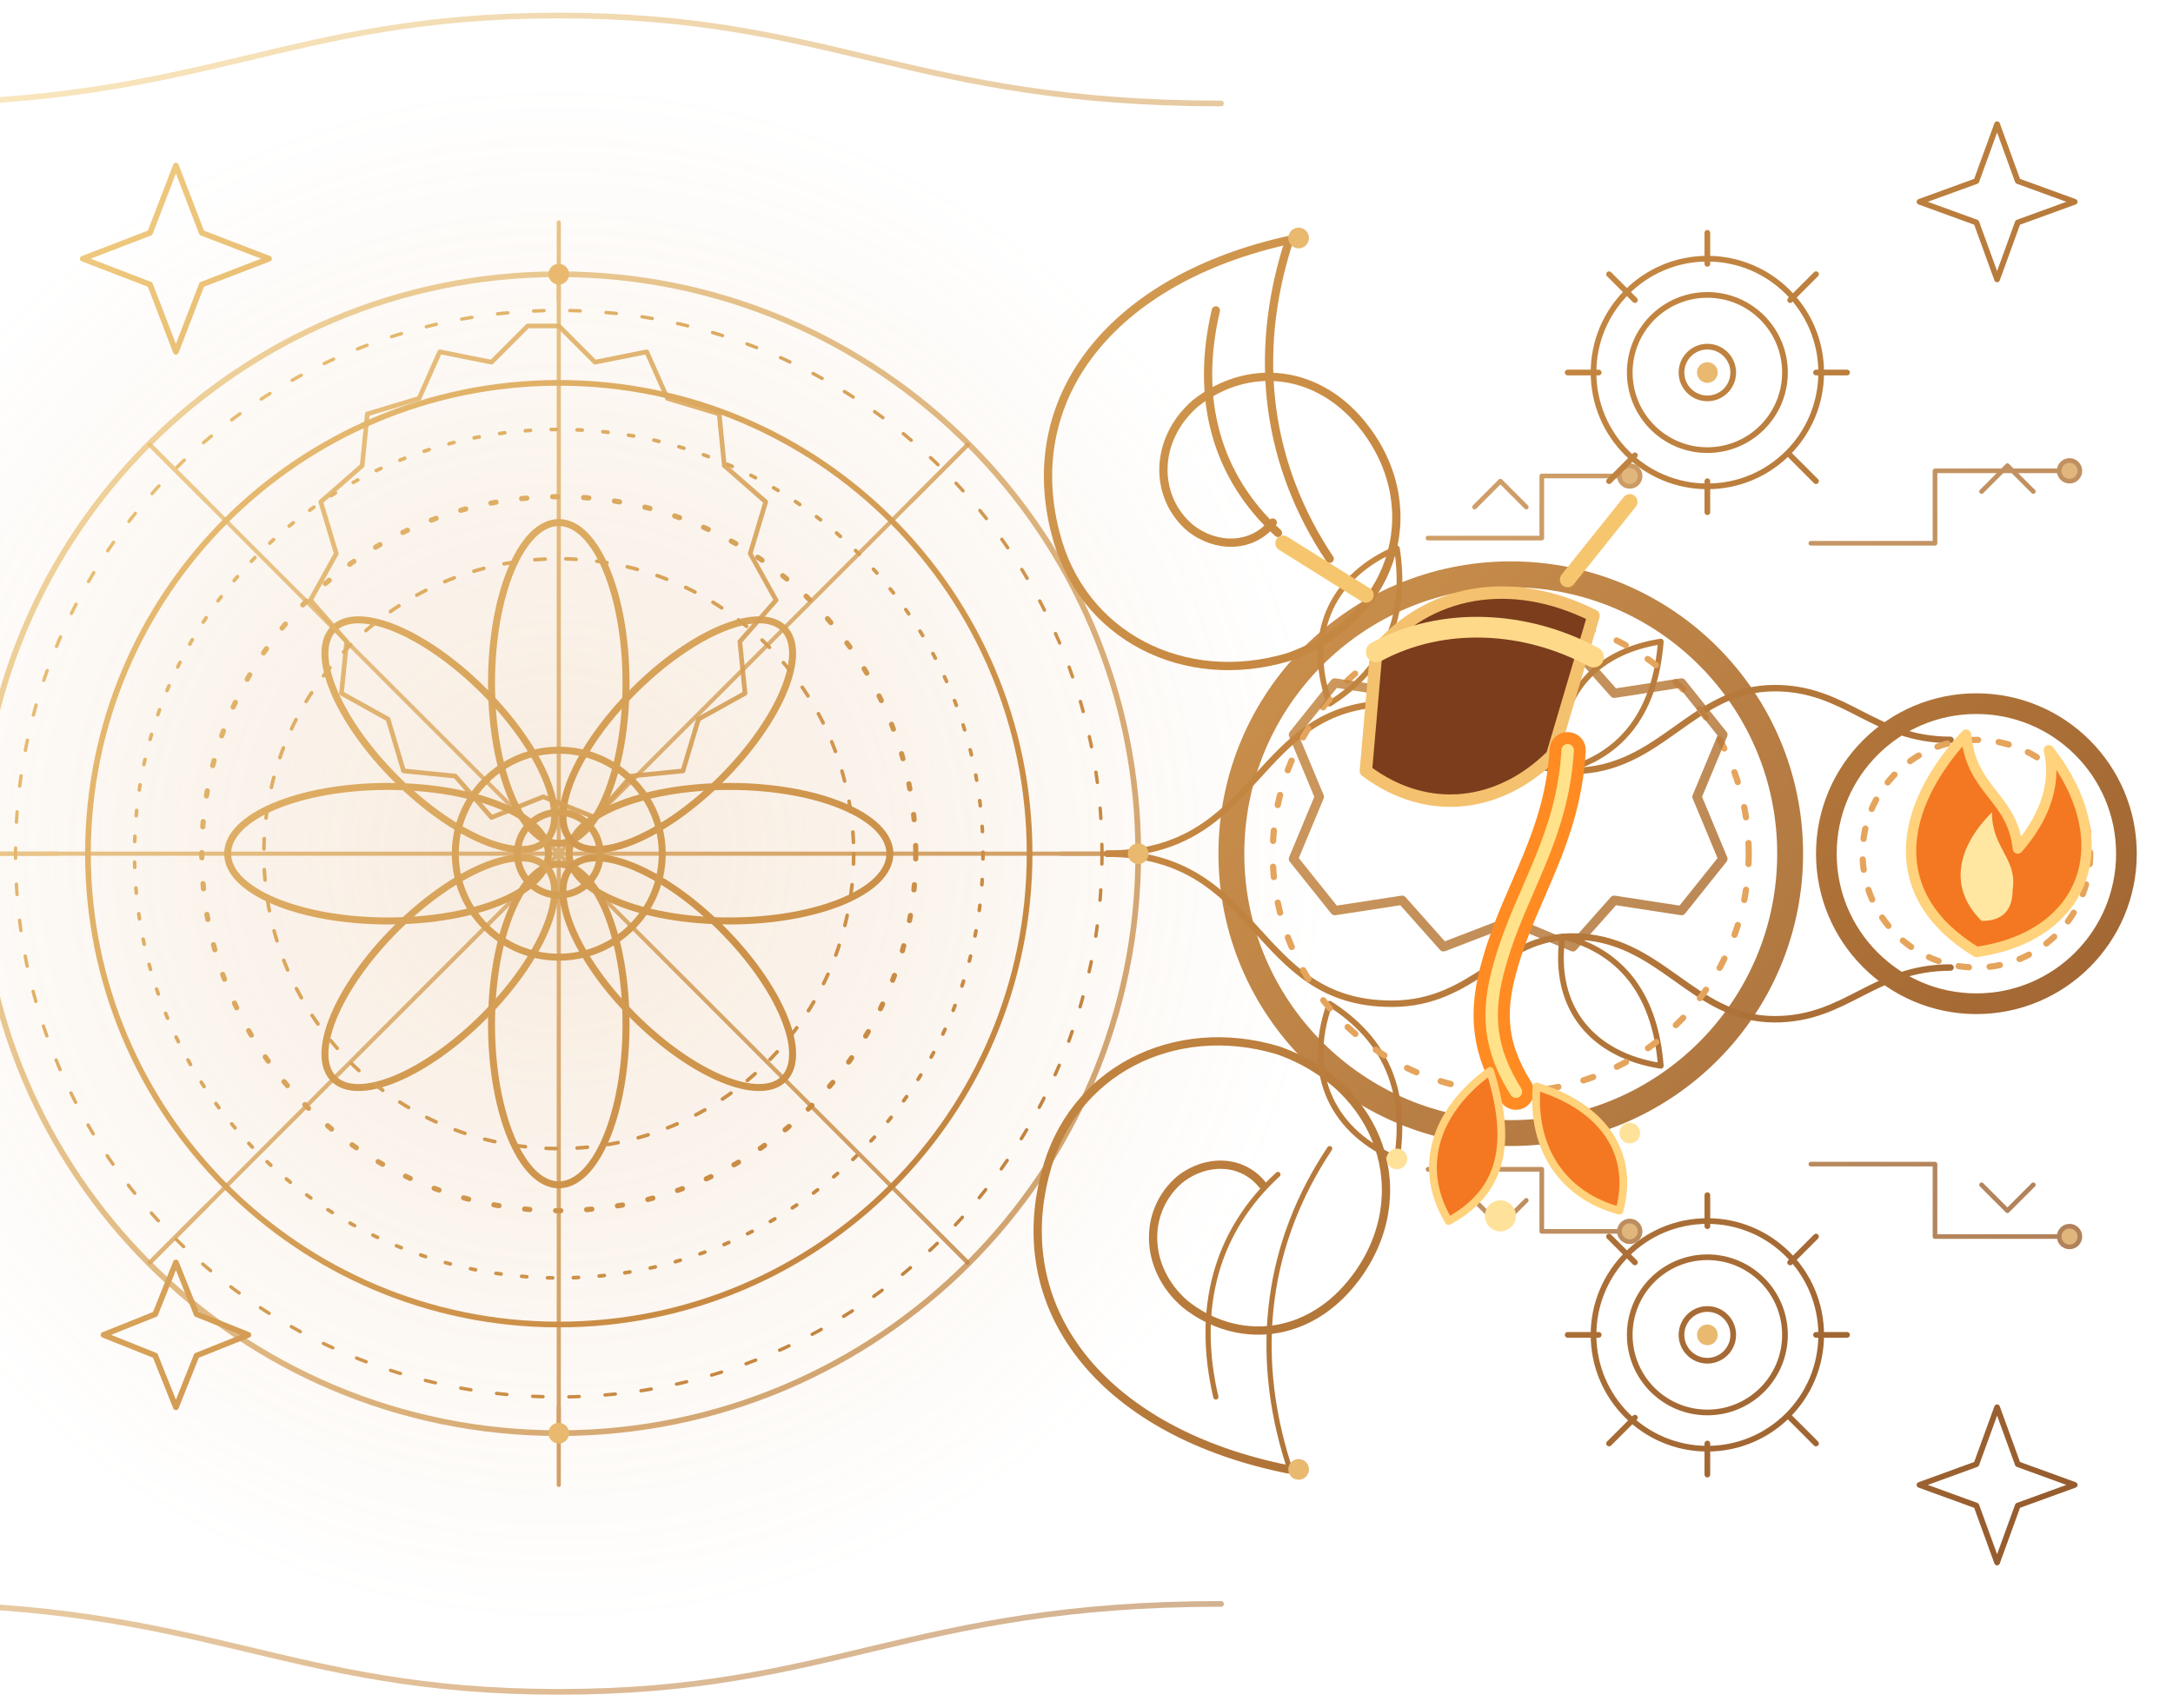
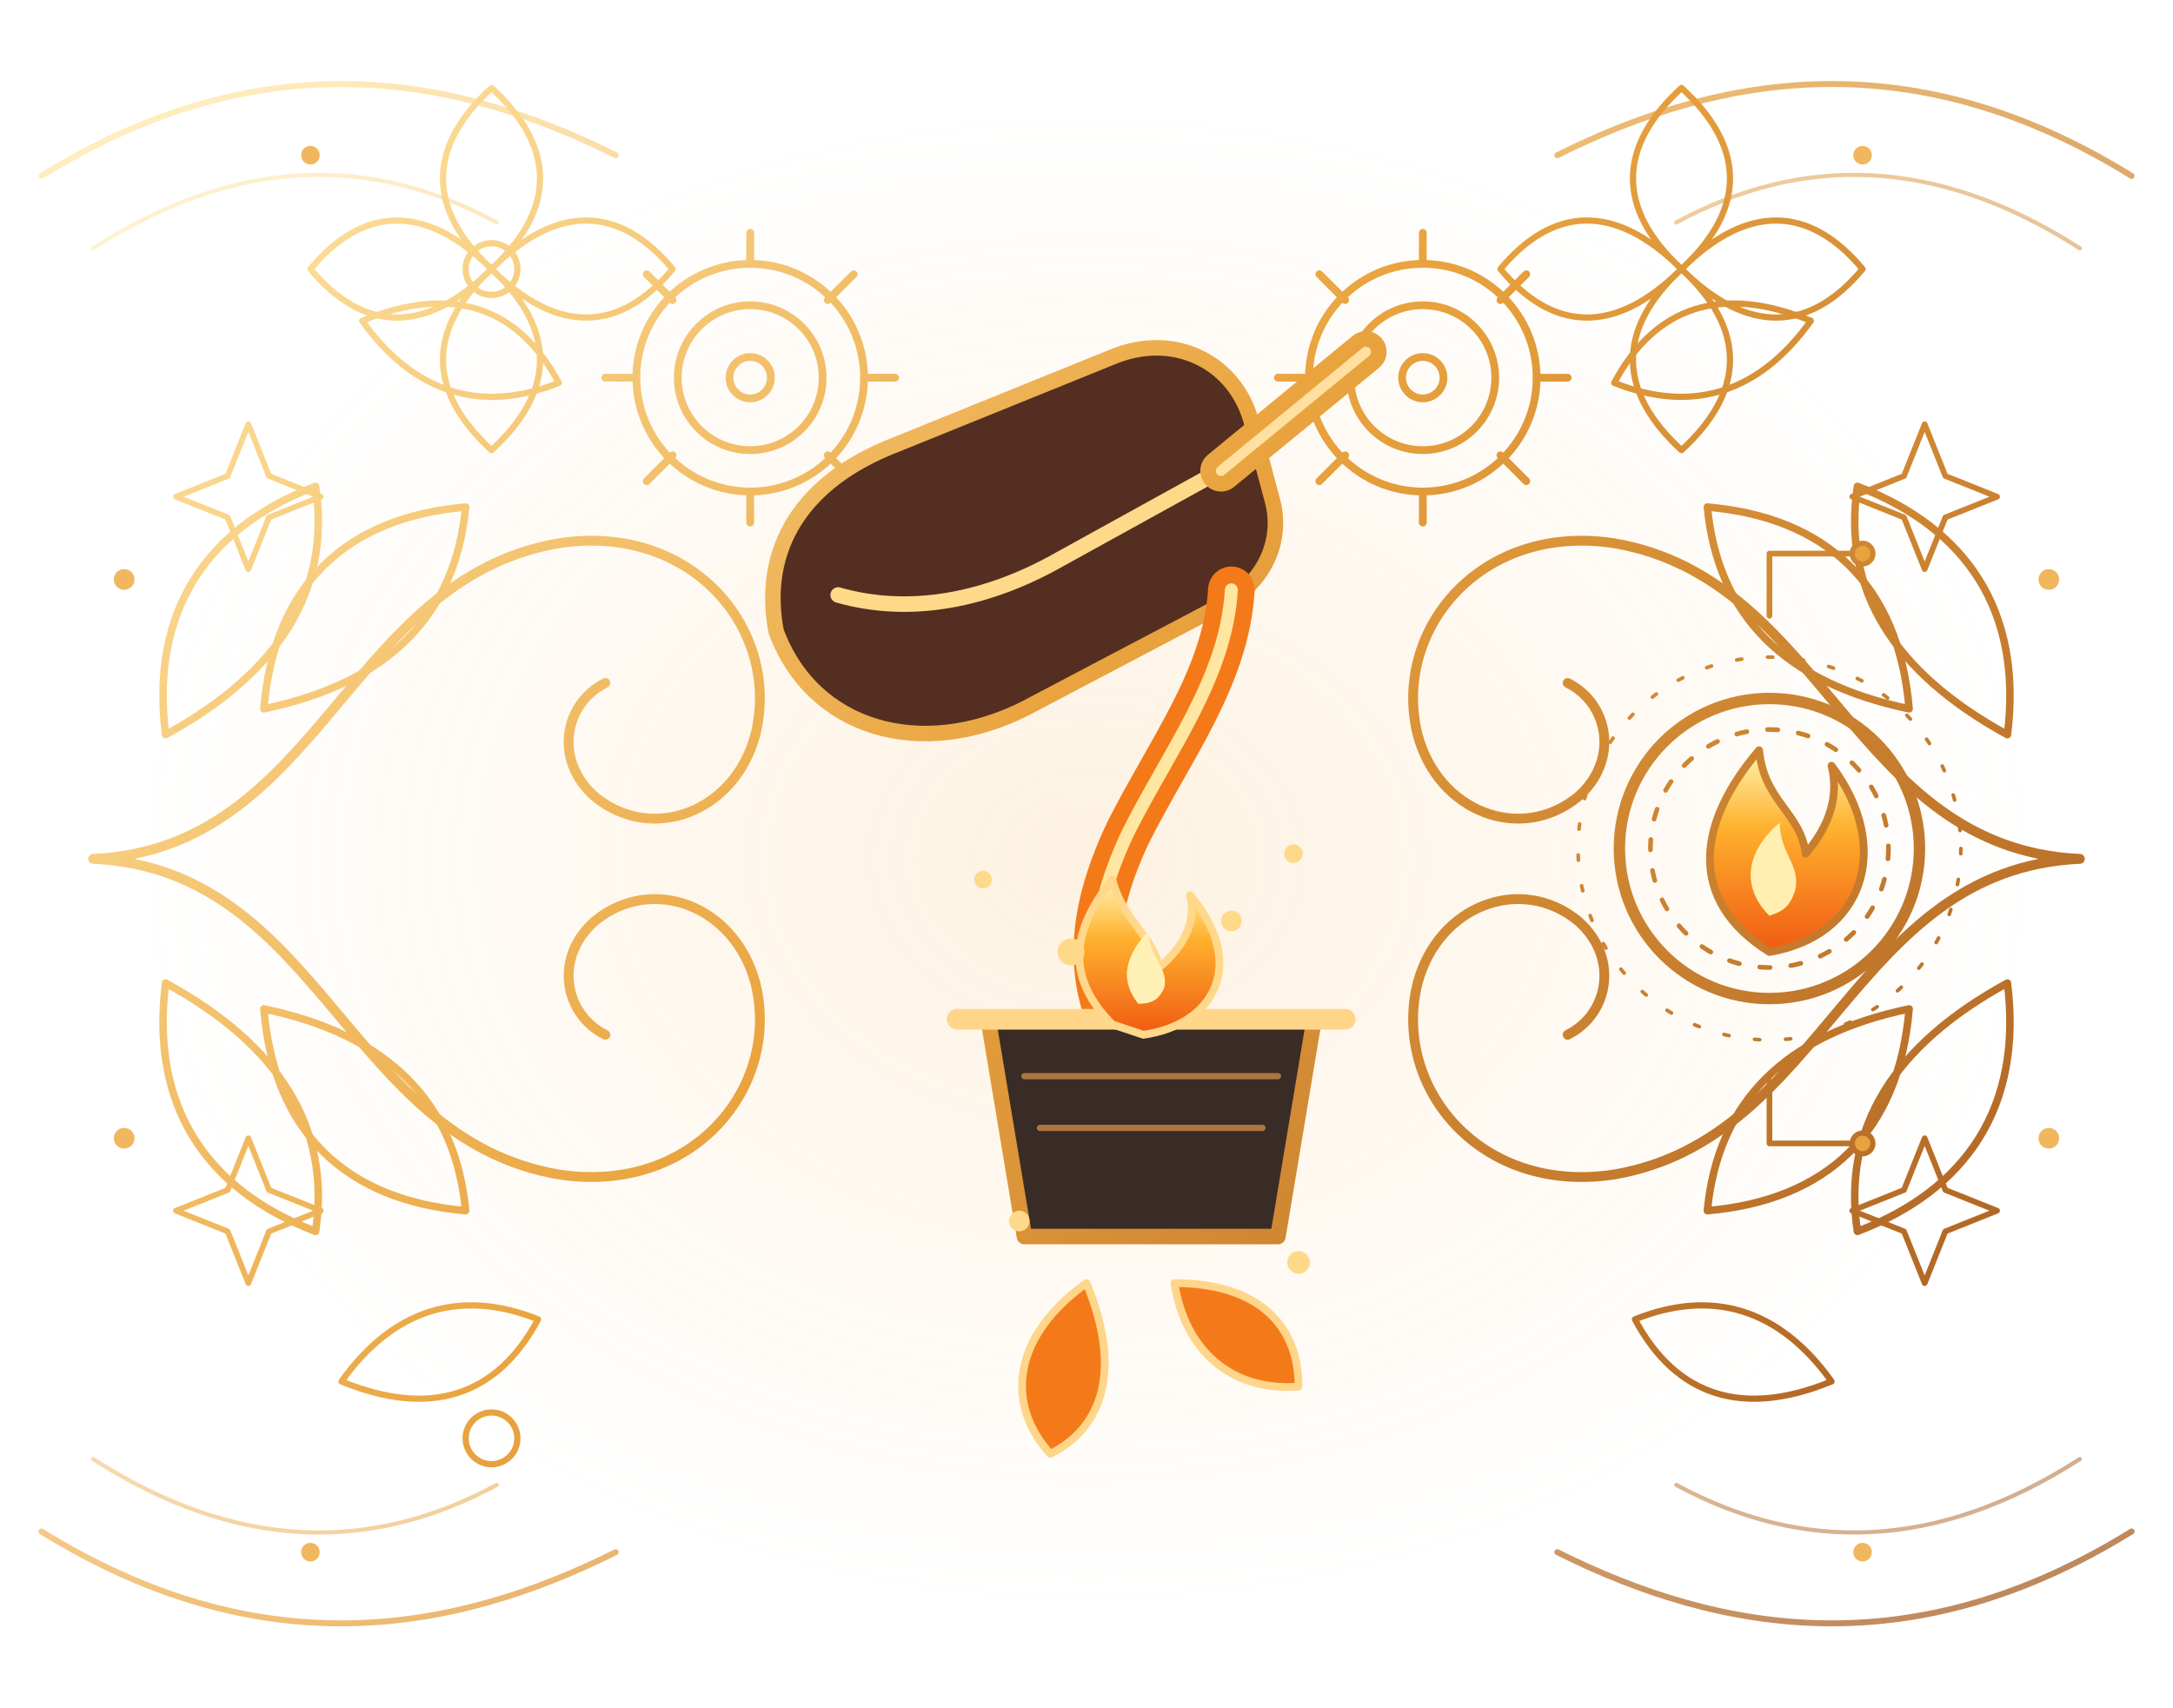
<svg xmlns="http://www.w3.org/2000/svg" width="420" height="330" viewBox="0 0 420 330" fill="none">
  <defs>
-     <linearGradient id="gold" x1="0" y1="0" x2="420" y2="330" gradientUnits="userSpaceOnUse">
-       <stop stop-color="#F6D58A" />
-       <stop offset=".48" stop-color="#C98B43" />
-       <stop offset="1" stop-color="#8D542B" />
+     <linearGradient id="g" x1="35" y1="25" x2="385" y2="310" gradientUnits="userSpaceOnUse">
+       <stop stop-color="#FFE6A6" />
+       <stop offset=".45" stop-color="#E9A33E" />
+       <stop offset="1" stop-color="#A65B20" />
    </linearGradient>
-     <radialGradient id="glow">
-       <stop stop-color="#D99A58" stop-opacity=".20" />
-       <stop offset="1" stop-color="#D99A58" stop-opacity="0" />
+     <linearGradient id="hot" x1="0" y1="0" x2="0" y2="1">
+       <stop stop-color="#FFF3B0" />
+       <stop offset=".38" stop-color="#FFB12E" />
+       <stop offset="1" stop-color="#F05A12" />
+     </linearGradient>
+     <radialGradient id="halo">
+       <stop stop-color="#F4A83B" stop-opacity=".15" />
+       <stop offset="1" stop-color="#F4A83B" stop-opacity="0" />
    </radialGradient>
-     <pattern id="dots" width="12" height="12" patternUnits="userSpaceOnUse">
-       <circle cx="2" cy="2" r=".8" fill="#E5B66C" opacity=".55" />
-     </pattern>
  </defs>
-   <circle cx="108" cy="165" r="148" fill="url(#glow)" />
-   <g stroke="url(#gold)" stroke-linecap="round" stroke-linejoin="round">
-     <path d="M-20 20C40 20 55 3 108 3s68 17 128 17M-20 310c60 0 75 17 128 17s68-17 128-17" stroke-width="1.1" opacity=".55" />
-     <circle cx="108" cy="165" r="112" stroke-width="1.1" opacity=".72" />
-     <circle cx="108" cy="165" r="105" stroke-width=".65" stroke-dasharray="2 5" />
-     <circle cx="108" cy="165" r="91" stroke-width="1.1" />
-     <circle cx="108" cy="165" r="82" stroke-width=".7" stroke-dasharray="1 4" />
-     <g stroke-width=".8" opacity=".8">
-       <path d="M108 53v224M-4 165h224M29 86l158 158M29 244 187 86" />
-       <path d="M108 43v15M108 272v15M-4 165h15M205 165h15M29 86l11 11M176 233l11 11M29 244l11-11M176 97l11-11" />
+   <ellipse cx="210" cy="166" rx="185" ry="145" fill="url(#halo)" />
+   <g stroke="url(#g)" stroke-linecap="round" stroke-linejoin="round">
+     <path d="M8 34C50 8 87 14 119 30M8 296c42 26 79 20 111 4M412 34c-42-26-79-20-111-4M412 296c-42 26-79 20-111 4" stroke-width="1.15" opacity=".72" />
+     <path d="M18 48c28-18 54-18 78-5M18 282c28 18 54 18 78 5M402 48c-28-18-54-18-78-5M402 282c-28 18-54 18-78 5" stroke-width=".8" opacity=".5" />
+     <path d="M18 166C62 164 67 112 108 105c26-4 43 17 38 37-4 15-20 21-31 12-8-7-6-18 2-22M18 166c44 2 49 54 90 61 26 4 43-17 38-37-4-15-20-21-31-12-8 7-6 18 2 22" stroke-width="1.9" />
+     <path d="M402 166c-44-2-49-54-90-61-26-4-43 17-38 37 4 15 20 21 31 12 8-7 6-18-2-22M402 166c-44 2-49 54-90 61-26 4-43-17-38-37 4-15 20-21 31-12 8 7 6 18-2 22" stroke-width="1.9" />
+     <path d="M32 142c-3-24 8-40 29-48 3 20-7 36-29 48Zm19-5c2-24 16-37 39-39-2 21-15 34-39 39ZM32 190c-3 24 8 40 29 48 3-20-7-36-29-48Zm19 5c2 24 16 37 39 39-2-21-15-34-39-39Z" stroke-width="1.45" />
+     <path d="M388 142c3-24-8-40-29-48-3 20 7 36 29 48Zm-19-5c-2-24-16-37-39-39 2 21 15 34 39 39ZM388 190c3 24-8 40-29 48-3-20 7-36 29-48Zm-19 5c-2 24-16 37-39 39 2-21 15-34 39-39Z" stroke-width="1.45" />
+     <path d="M70 62c10 14 23 18 38 12-8-15-21-19-38-12Zm-4 205c10-14 23-18 38-12-8 15-21 19-38 12Zm284-205c-10 14-23 18-38 12 8-15 21-19 38-12Zm4 205c-10-14-23-18-38-12 8 15 21 19 38 12Z" stroke-width="1.2" />
+     <g stroke-width="1.2">
+       <path d="M95 52c-13-12-12-24 0-35 12 11 13 23 0 35Zm0 0c-13 12-12 24 0 35 12-11 13-23 0-35Zm0 0c-13-13-25-12-35 0 10 12 22 13 35 0Zm0 0c13-13 25-12 35 0-10 12-22 13-35 0Z" />
+       <circle cx="95" cy="52" r="5" />
+       <circle cx="95" cy="278" r="5" />
+       <path d="M325 52c-13-12-12-24 0-35 12 11 13 23 0 35Zm0 0c-13 12-12 24 0 35 12-11 13-23 0-35Zm0 0c-13-13-25-12-35 0 10 12 22 13 35 0Zm0 0c13-13 25-12 35 0-10 12-22 13-35 0Z" />
    </g>
-     <g stroke-width="1.35">
-       <ellipse cx="108" cy="132" rx="13" ry="31" />
-       <ellipse cx="108" cy="198" rx="13" ry="31" />
-       <ellipse cx="75" cy="165" rx="31" ry="13" />
-       <ellipse cx="141" cy="165" rx="31" ry="13" />
-       <ellipse cx="85" cy="142" rx="12" ry="29" transform="rotate(-45 85 142)" />
-       <ellipse cx="131" cy="142" rx="12" ry="29" transform="rotate(45 131 142)" />
-       <ellipse cx="85" cy="188" rx="12" ry="29" transform="rotate(45 85 188)" />
-       <ellipse cx="131" cy="188" rx="12" ry="29" transform="rotate(-45 131 188)" />
-       <circle cx="108" cy="165" r="20" />
-       <circle cx="108" cy="165" r="8" />
+     <g fill="#F0B75F" stroke="none">
+       <circle cx="24" cy="112" r="2" />
+       <circle cx="24" cy="220" r="2" />
+       <circle cx="396" cy="112" r="2" />
+       <circle cx="396" cy="220" r="2" />
+       <circle cx="60" cy="30" r="1.8" />
+       <circle cx="360" cy="30" r="1.8" />
+       <circle cx="60" cy="300" r="1.8" />
+       <circle cx="360" cy="300" r="1.8" />
    </g>
-     <path d="M108 63l7 7 10-2 4 9 10 3 1 10 8 7-3 10 5 9-7 8 1 10-9 5-3 10-10 1-7 8-10-4-10 4-7-8-10-1-3-10-9-5 1-10-7-8 5-9-3-10 8-7 1-10 10-3 4-9 10 2 7-7Z" stroke-width=".9" opacity=".9" />
-     <circle cx="108" cy="165" r="69" stroke-width="1" stroke-dasharray="1 5" />
-     <circle cx="108" cy="165" r="57" stroke-width=".7" stroke-dasharray="2 4" />
-     <path d="M251 46c-35 7-54 30-47 57 5 20 25 30 45 24 20-7 27-28 15-44-9-12-23-13-33-5-8 7-8 18-1 24 5 4 12 4 16-1" stroke-width="1.6" />
-     <path d="M249 47c-7 22-4 43 8 61M235 60c-4 17 0 32 12 43M249 284c-35-7-54-30-47-57 5-20 25-30 45-24 20 7 27 28 15 44-9 12-23 13-33 5-8-7-8-18-1-24 5-4 12-4 16 1" stroke-width="1.6" />
-     <path d="M249 283c-7-22-4-43 8-61M235 270c-4-17 0-32 12-43" stroke-width="1" />
-     <path d="M214 165c30 0 28-29 55-29 16 0 21 13 35 13 17 0 23-16 39-16 14 0 19 10 34 10" stroke-width="1.25" />
-     <path d="M214 165c30 0 28 29 55 29 16 0 21-13 35-13 17 0 23 16 39 16 14 0 19-10 34-10" stroke-width="1.25" />
-     <path d="M257 136c-5-14 1-25 13-30 2 13-2 23-13 30Zm45 13c-2-14 6-23 19-25-1 13-7 22-19 25Zm-45 45c-5 14 1 25 13 30 2-13-2-23-13-30Zm45-13c-2 14 6 23 19 25-1-13-7-22-19-25Z" stroke-width="1.1" />
-     <g stroke-width="1.1">
-       <circle cx="330" cy="72" r="22" />
-       <circle cx="330" cy="72" r="15" />
-       <circle cx="330" cy="72" r="5" />
-       <path d="M330 45v6m0 42v6m-27-27h6m42 0h6m-46-19 5 5m30 30 5 5m0-40-5 5m-30 30-5 5" />
-       <circle cx="330" cy="258" r="22" />
-       <circle cx="330" cy="258" r="15" />
-       <circle cx="330" cy="258" r="5" />
-       <path d="M330 231v6m0 42v6m-27-27h6m42 0h6m-46-19 5 5m30 30 5 5m0-40-5 5m-30 30-5 5" />
-     </g>
-     <g stroke-width=".9" opacity=".8">
-       <path d="M276 104h22v-12h17m-39 134h22v12h17M350 105h24v-14h26M350 225h24v14h26" />
-       <path d="M285 98l5-5 5 5m-10 134 5 5 5-5m88-137 5-5 5 5m-10 134 5 5 5-5" />
-       <circle cx="315" cy="92" r="2" fill="#D9A45C" />
-       <circle cx="315" cy="238" r="2" fill="#D9A45C" />
-       <circle cx="400" cy="91" r="2" fill="#D9A45C" />
-       <circle cx="400" cy="239" r="2" fill="#D9A45C" />
-     </g>
-     <g stroke-width="1.1">
-       <path d="M34 32l5 13 13 5-13 5-5 13-5-13-13-5 13-5 5-13Zm0 212 4 10 10 4-10 4-4 10-4-10-10-4 10-4 4-10Z" />
-       <path d="M386 24l4 11 11 4-11 4-4 11-4-11-11-4 11-4 4-11Zm0 248 4 11 11 4-11 4-4 11-4-11-11-4 11-4 4-11Z" />
+     <path d="M48 82l4 10 10 4-10 4-4 10-4-10-10-4 10-4 4-10Zm324 0 4 10 10 4-10 4-4 10-4-10-10-4 10-4 4-10ZM48 220l4 10 10 4-10 4-4 10-4-10-10-4 10-4 4-10Zm324 0 4 10 10 4-10 4-4 10-4-10-10-4 10-4 4-10Z" stroke-width="1.1" />
+     <g stroke-width="1.5">
+       <circle cx="145" cy="73" r="22" />
+       <circle cx="145" cy="73" r="14" />
+       <circle cx="145" cy="73" r="4" />
+       <path d="M145 45v6m0 44v6m-28-28h6m44 0h6m-48-20 5 5m30 30 5 5m0-40-5 5m-30 30-5 5" />
+       <circle cx="275" cy="73" r="22" />
+       <circle cx="275" cy="73" r="14" />
+       <circle cx="275" cy="73" r="4" />
+       <path d="M275 45v6m0 44v6m-28-28h6m44 0h6m-48-20 5 5m30 30 5 5m0-40-5 5m-30 30-5 5" />
    </g>
  </g>
-   <g fill="#E8B96F">
-     <circle cx="108" cy="53" r="2" />
-     <circle cx="108" cy="277" r="2" />
-     <circle cx="-4" cy="165" r="2" />
-     <circle cx="220" cy="165" r="2" />
-     <circle cx="251" cy="46" r="2" />
-     <circle cx="251" cy="284" r="2" />
-     <circle cx="330" cy="72" r="2" />
-     <circle cx="330" cy="258" r="2" />
-   </g>
  <g stroke-linecap="round" stroke-linejoin="round">
-     <g transform="translate(0 0)">
-       <circle cx="292" cy="165" r="54" stroke="url(#gold)" stroke-width="5" opacity=".95" />
-       <circle cx="292" cy="165" r="46" stroke="#E5A45C" stroke-width="1.2" stroke-dasharray="2 5" />
-       <path d="M250 142l8-10 13 2 8-9 13 5 12-5 8 9 13-2 8 10-5 12 5 12-8 10-13-2-8 9-12-5-13 5-8-9-13 2-8-10 5-12Z" stroke="url(#gold)" stroke-width="1.8" opacity=".85" />
-       <path d="M266 126c10-12 26-15 42-7l-8 27c-10 10-24 12-36 3Z" fill="#7B3D1C" stroke="#F4C16E" stroke-width="2.4" />
-       <path d="M266 126c13-7 29-6 42 1" stroke="#FFD98A" stroke-width="4" />
-       <path d="M303 145c-1 17-9 27-13 41-3 10-2 17 3 25" stroke="#FF8B22" stroke-width="7" />
-       <path d="M303 145c-1 17-9 27-13 41-3 10-2 17 3 25" stroke="#FFE28A" stroke-width="2.4" />
-       <path d="M288 207c-11 8-14 19-8 29 9-5 13-13 8-29Zm9 3c-1 12 5 21 16 24 3-11-3-20-16-24Z" fill="#F47721" stroke="#FFD27B" stroke-width="1.5" />
-       <path d="M264 115l-16-10m55 7 12-15" stroke="#F6C66F" stroke-width="3" />
-       <circle cx="290" cy="235" r="3" fill="#FFE29A" />
-       <circle cx="315" cy="219" r="2" fill="#FFE29A" />
-       <circle cx="270" cy="224" r="2" fill="#FFE29A" />
-     </g>
-     <g transform="translate(0 0)">
-       <circle cx="382" cy="165" r="29" stroke="url(#gold)" stroke-width="4" />
-       <circle cx="382" cy="165" r="22" stroke="#E5A45C" stroke-width="1.2" stroke-dasharray="2 4" />
-       <path d="M382 184c-18-11-15-28-2-42 1 11 9 12 10 22 7-8 7-15 6-19 14 18 7 36-14 39Z" fill="#F47721" stroke="#FFD27B" stroke-width="2" />
-       <path d="M383 178c-7-7-4-15 2-21 0 7 5 9 4 15 0 4-2 6-6 6Z" fill="#FFE7A2" />
+     <path d="M150 122c-3-16 5-29 23-36l42-17c12-5 24 1 27 13l4 15c2 8-2 16-10 20l-38 20c-20 10-41 4-48-15Z" fill="#542E20" stroke="url(#g)" stroke-width="3" />
+     <path d="M162 115c14 4 29 1 43-7l29-16" stroke="#FFD98A" stroke-width="3" />
+     <path d="M236 91l28-23" stroke="url(#g)" stroke-width="8" />
+     <path d="M236 91l28-23" stroke="#FFE0A0" stroke-width="2" />
+     <path d="M238 114c-1 17-12 31-20 47-8 17-8 30 0 43" stroke="#F47A19" stroke-width="9" />
+     <path d="M238 114c-1 17-12 31-20 47-8 17-8 30 0 43" stroke="#FFE7A1" stroke-width="2.5" />
+     <path d="M191 197h63l-7 42h-49l-7-42Z" fill="#392C27" stroke="url(#g)" stroke-width="3" />
+     <path d="M185 197h75" stroke="#FFD58A" stroke-width="4" />
+     <path d="M198 208h49M201 218h43" stroke="#C98A42" stroke-width="1.2" opacity=".8" />
+     <path d="M215 198c-9-9-8-18 0-28 2 8 8 11 9 17 6-5 7-10 6-14 11 13 5 25-9 27Z" fill="url(#hot)" stroke="#FFD88B" stroke-width="1.5" />
+     <path d="M220 194c-4-5-2-10 2-14 0 5 4 7 3 11-1 2-2 3-5 3Z" fill="#FFF1B5" />
+     <path d="M210 248c-14 10-16 23-7 33 10-5 14-16 7-33Zm17 0c2 13 11 21 24 20 0-12-8-20-24-20Z" fill="#F47A19" stroke="#FFD58A" stroke-width="1.5" />
+     <g fill="#FFD98A" stroke="none">
+       <circle cx="207" cy="184" r="2.6" />
+       <circle cx="238" cy="178" r="2" />
+       <circle cx="197" cy="236" r="2" />
+       <circle cx="251" cy="244" r="2.2" />
+       <circle cx="190" cy="170" r="1.7" />
+       <circle cx="250" cy="165" r="1.8" />
    </g>
  </g>
+   <g stroke="url(#g)" stroke-linecap="round" stroke-linejoin="round">
+     <circle cx="342" cy="164" r="29" stroke-width="2.2" />
+     <circle cx="342" cy="164" r="23" stroke-width=".9" stroke-dasharray="2 4" />
+     <path d="M342 184c-16-10-14-25-2-39 1 10 8 12 9 20 6-7 6-13 5-17 12 16 6 33-12 36Z" fill="url(#hot)" stroke-width="1.5" />
+     <path d="M342 177c-6-6-4-13 2-18 0 6 4 8 3 13-1 3-2 4-5 5Z" fill="#FFF0B2" stroke="none" />
+     <circle cx="342" cy="164" r="37" stroke-width=".7" stroke-dasharray="1 5" />
+     <path d="M342 119v-12h18m-18 102v12h18" stroke-width="1.1" />
+     <circle cx="360" cy="107" r="2" fill="#E9A33E" />
+     <circle cx="360" cy="221" r="2" fill="#E9A33E" />
+   </g>
</svg>
